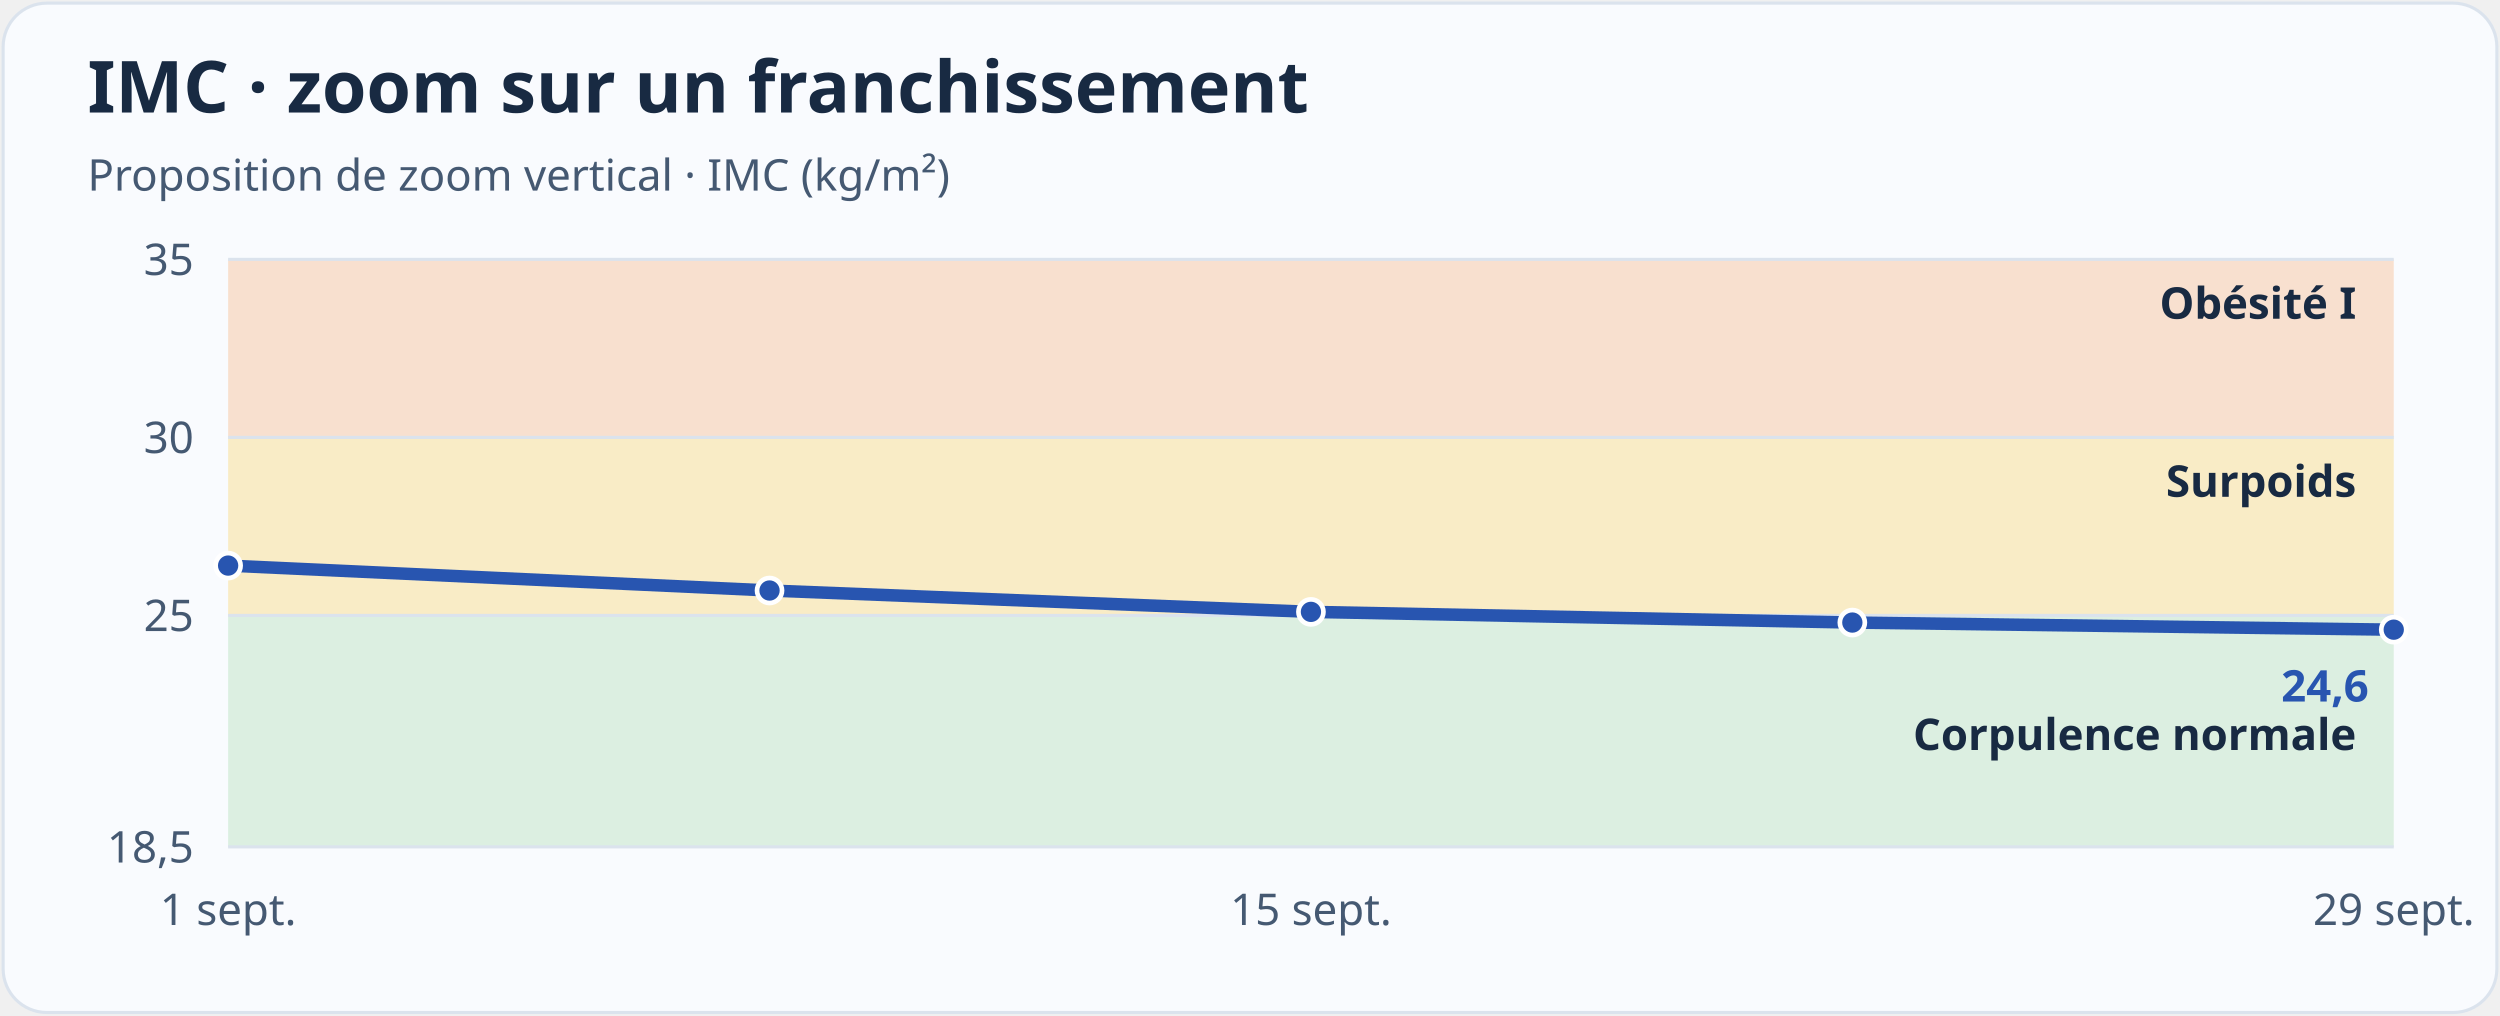
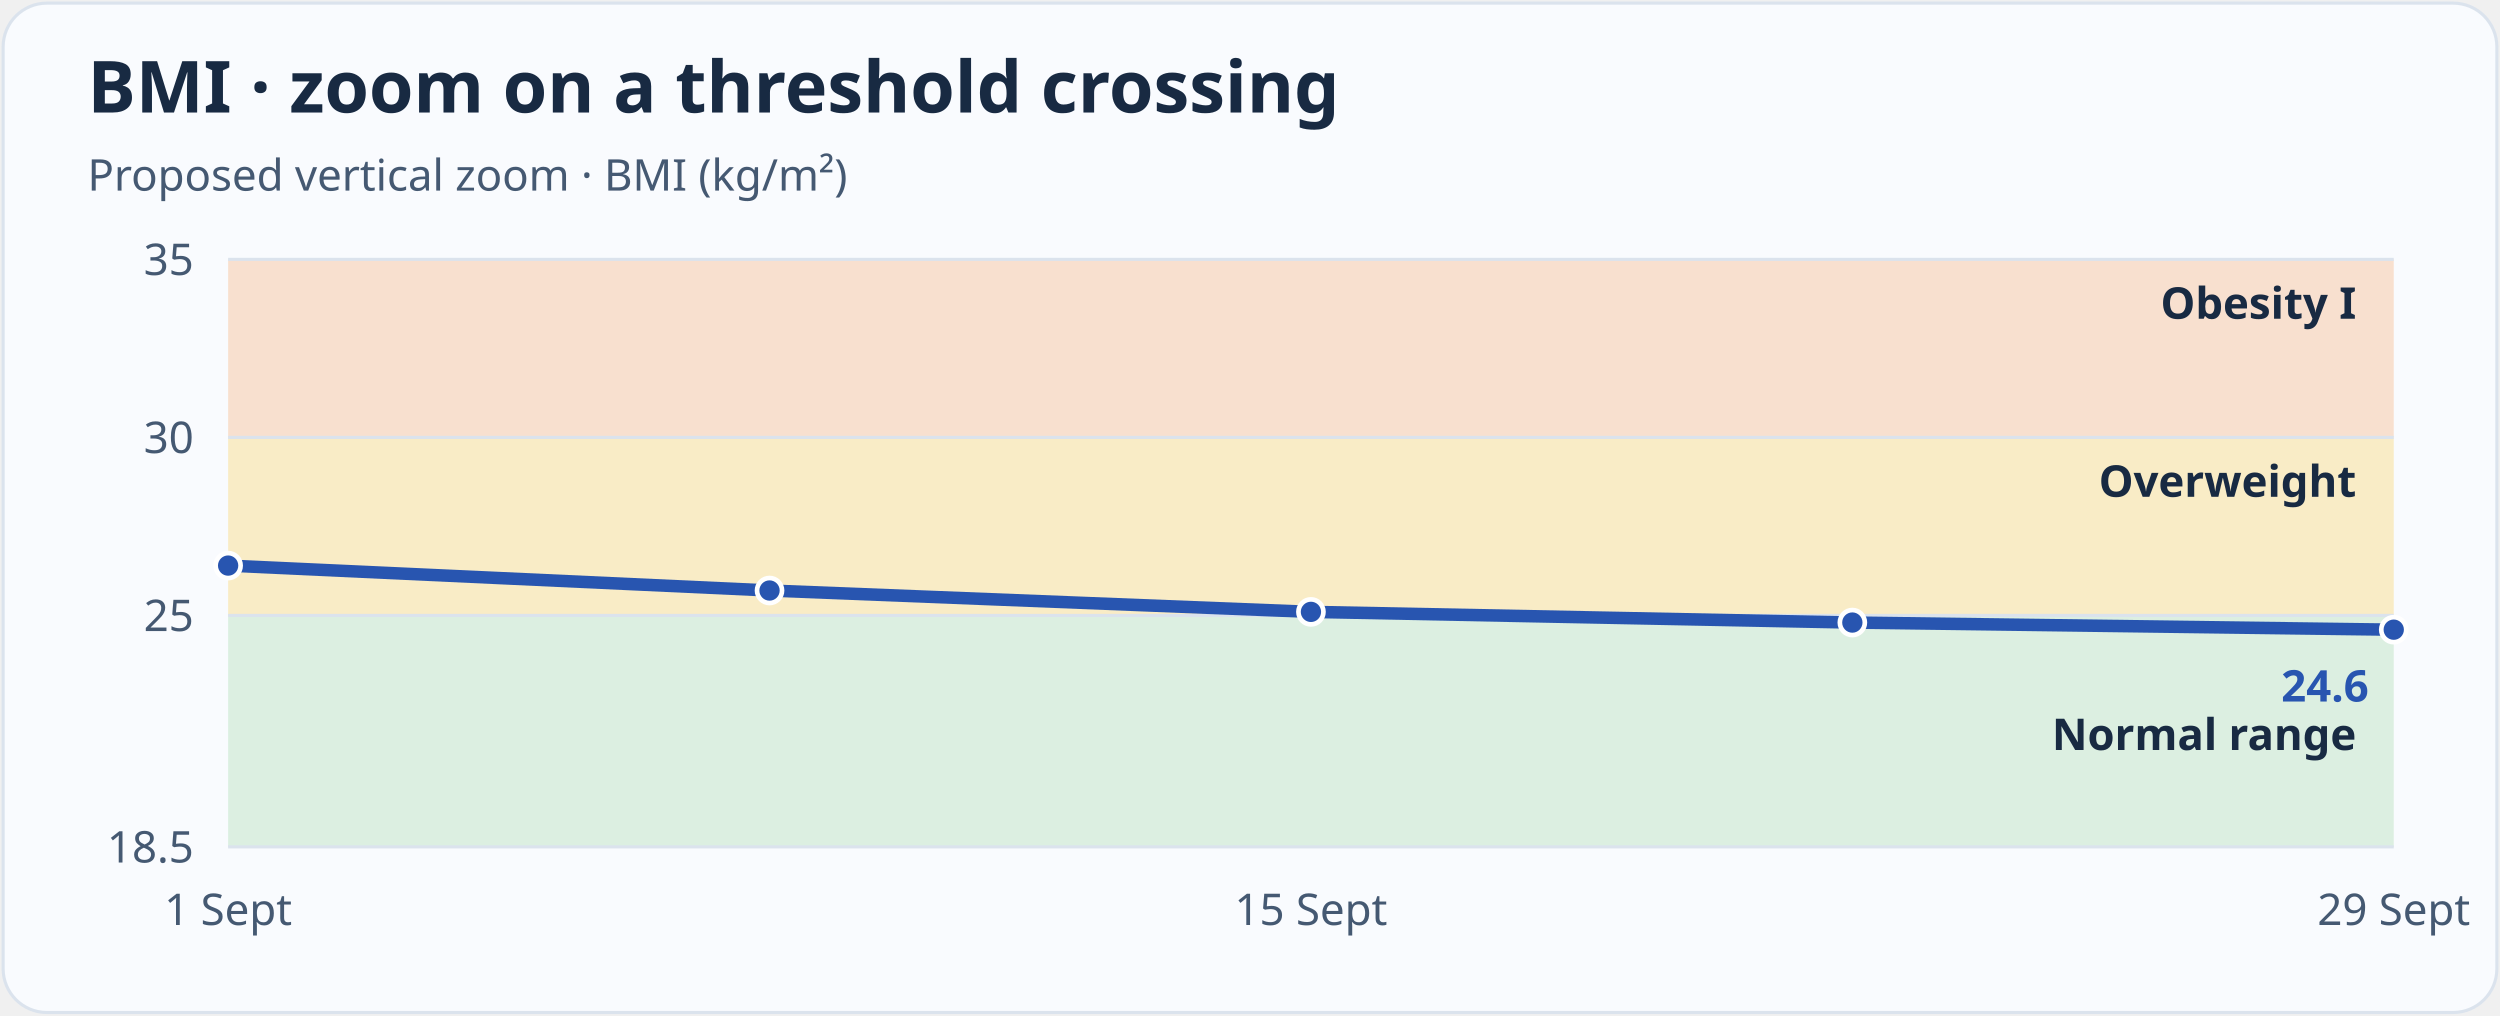
<svg xmlns="http://www.w3.org/2000/svg" viewBox="0 0 800 325" role="img" aria-labelledby="title desc">
  <rect x="1" y="1" width="798" height="323" rx="14" fill="#f9fbfe" stroke="#dbe3ed" />
  <g font-family="system-ui, sans-serif">
-     <text x="28" y="36" fill="#182a42" font-size="23" font-weight="650" text-anchor="start">IMC · zoom sur un franchissement</text>
-     <text x="28" y="61" fill="#455972" font-size="14" font-weight="400" text-anchor="start">Proposition de zoom vertical · IMC (kg/m²)</text>
+     <text x="28" y="36" fill="#182a42" font-size="23" font-weight="650" text-anchor="start">BMI · zoom on a threshold crossing</text>
+     <text x="28" y="61" fill="#455972" font-size="14" font-weight="400" text-anchor="start">Proposed vertical zoom · BMI (kg/m²)</text>
    <rect x="73" y="196.939" width="693" height="74.061" fill="#dcefe1" />
-     <text x="754" y="240" fill="#182a42" font-size="14" font-weight="650" text-anchor="end">Corpulence normale</text>
+     <text x="754" y="240" fill="#182a42" font-size="14" font-weight="650" text-anchor="end">Normal range</text>
    <rect x="73" y="139.97" width="693" height="56.97" fill="#f9ecc6" />
-     <text x="754" y="158.97" fill="#182a42" font-size="14" font-weight="650" text-anchor="end">Surpoids</text>
+     <text x="754" y="158.97" fill="#182a42" font-size="14" font-weight="650" text-anchor="end">Overweight</text>
    <rect x="73" y="83" width="693" height="56.97" fill="#f8e0cf" />
-     <text x="754" y="102" fill="#182a42" font-size="14" font-weight="650" text-anchor="end">Obésité I</text>
+     <text x="754" y="102" fill="#182a42" font-size="14" font-weight="650" text-anchor="end">Obesity I</text>
    <line x1="73" y1="271" x2="766" y2="271" stroke="#dbe3ed" />
-     <text x="62" y="276" fill="#455972" font-size="14" font-weight="400" text-anchor="end">18,5</text>
+     <text x="62" y="276" fill="#455972" font-size="14" font-weight="400" text-anchor="end">18.5</text>
    <line x1="73" y1="196.939" x2="766" y2="196.939" stroke="#dbe3ed" />
    <text x="62" y="201.939" fill="#455972" font-size="14" font-weight="400" text-anchor="end">25</text>
    <line x1="73" y1="139.97" x2="766" y2="139.97" stroke="#dbe3ed" />
    <text x="62" y="144.97" fill="#455972" font-size="14" font-weight="400" text-anchor="end">30</text>
    <line x1="73" y1="83" x2="766" y2="83" stroke="#dbe3ed" />
    <text x="62" y="88" fill="#455972" font-size="14" font-weight="400" text-anchor="end">35</text>
    <polyline points="73,180.988 246.25,188.964 419.5,195.8 592.75,199.218 766,201.497" fill="none" stroke="#2855b0" stroke-width="4" stroke-linejoin="round" stroke-linecap="round" />
    <circle cx="73" cy="180.988" r="4" fill="#2855b0" stroke="white" stroke-width="1.5" />
    <circle cx="246.25" cy="188.964" r="4" fill="#2855b0" stroke="white" stroke-width="1.5" />
    <circle cx="419.5" cy="195.8" r="4" fill="#2855b0" stroke="white" stroke-width="1.5" />
    <circle cx="592.75" cy="199.218" r="4" fill="#2855b0" stroke="white" stroke-width="1.5" />
    <circle cx="766" cy="201.497" r="4" fill="#2855b0" stroke="white" stroke-width="1.5" />
-     <text x="758" y="224.497" fill="#2855b0" font-size="14" font-weight="650" text-anchor="end">24,6</text>
-     <text x="73" y="296" fill="#455972" font-size="14" font-weight="400" text-anchor="middle">1 sept.</text>
-     <text x="419.5" y="296" fill="#455972" font-size="14" font-weight="400" text-anchor="middle">15 sept.</text>
-     <text x="766" y="296" fill="#455972" font-size="14" font-weight="400" text-anchor="middle">29 sept.</text>
+     <text x="758" y="224.497" fill="#2855b0" font-size="14" font-weight="650" text-anchor="end">24.6</text>
+     <text x="73" y="296" fill="#455972" font-size="14" font-weight="400" text-anchor="middle">1 Sept</text>
+     <text x="419.5" y="296" fill="#455972" font-size="14" font-weight="400" text-anchor="middle">15 Sept</text>
+     <text x="766" y="296" fill="#455972" font-size="14" font-weight="400" text-anchor="middle">29 Sept</text>
  </g>
</svg>
